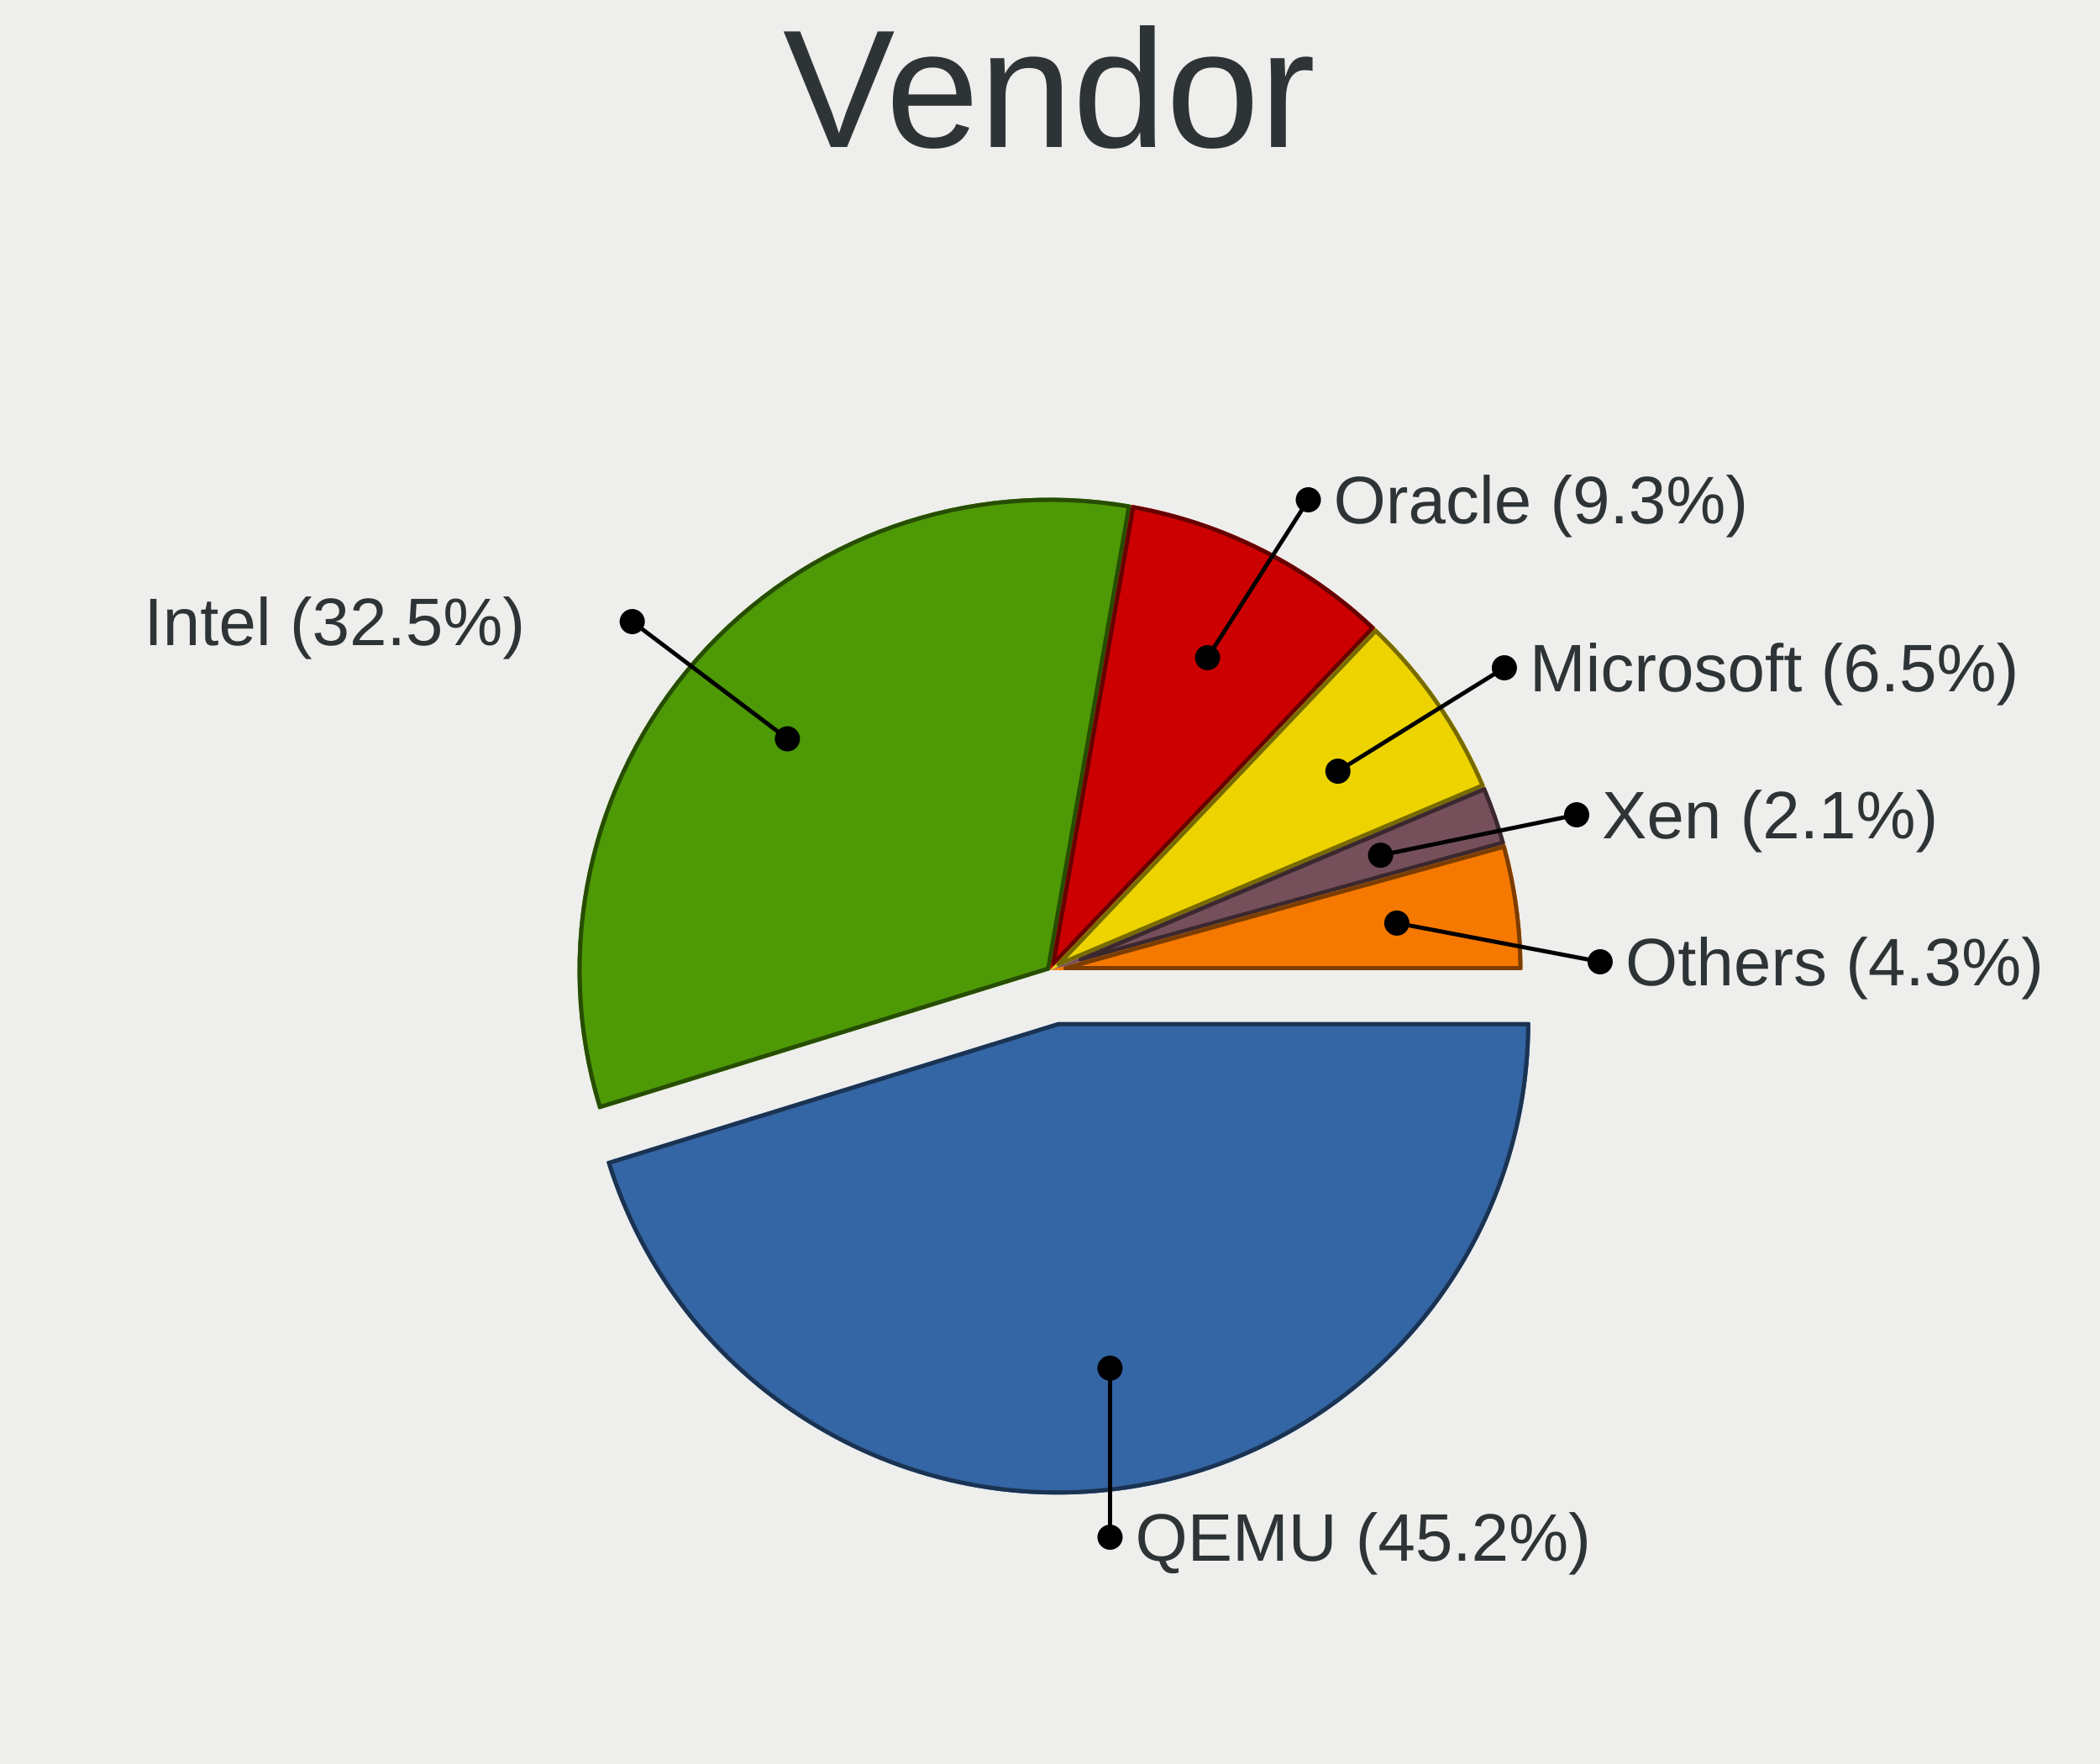
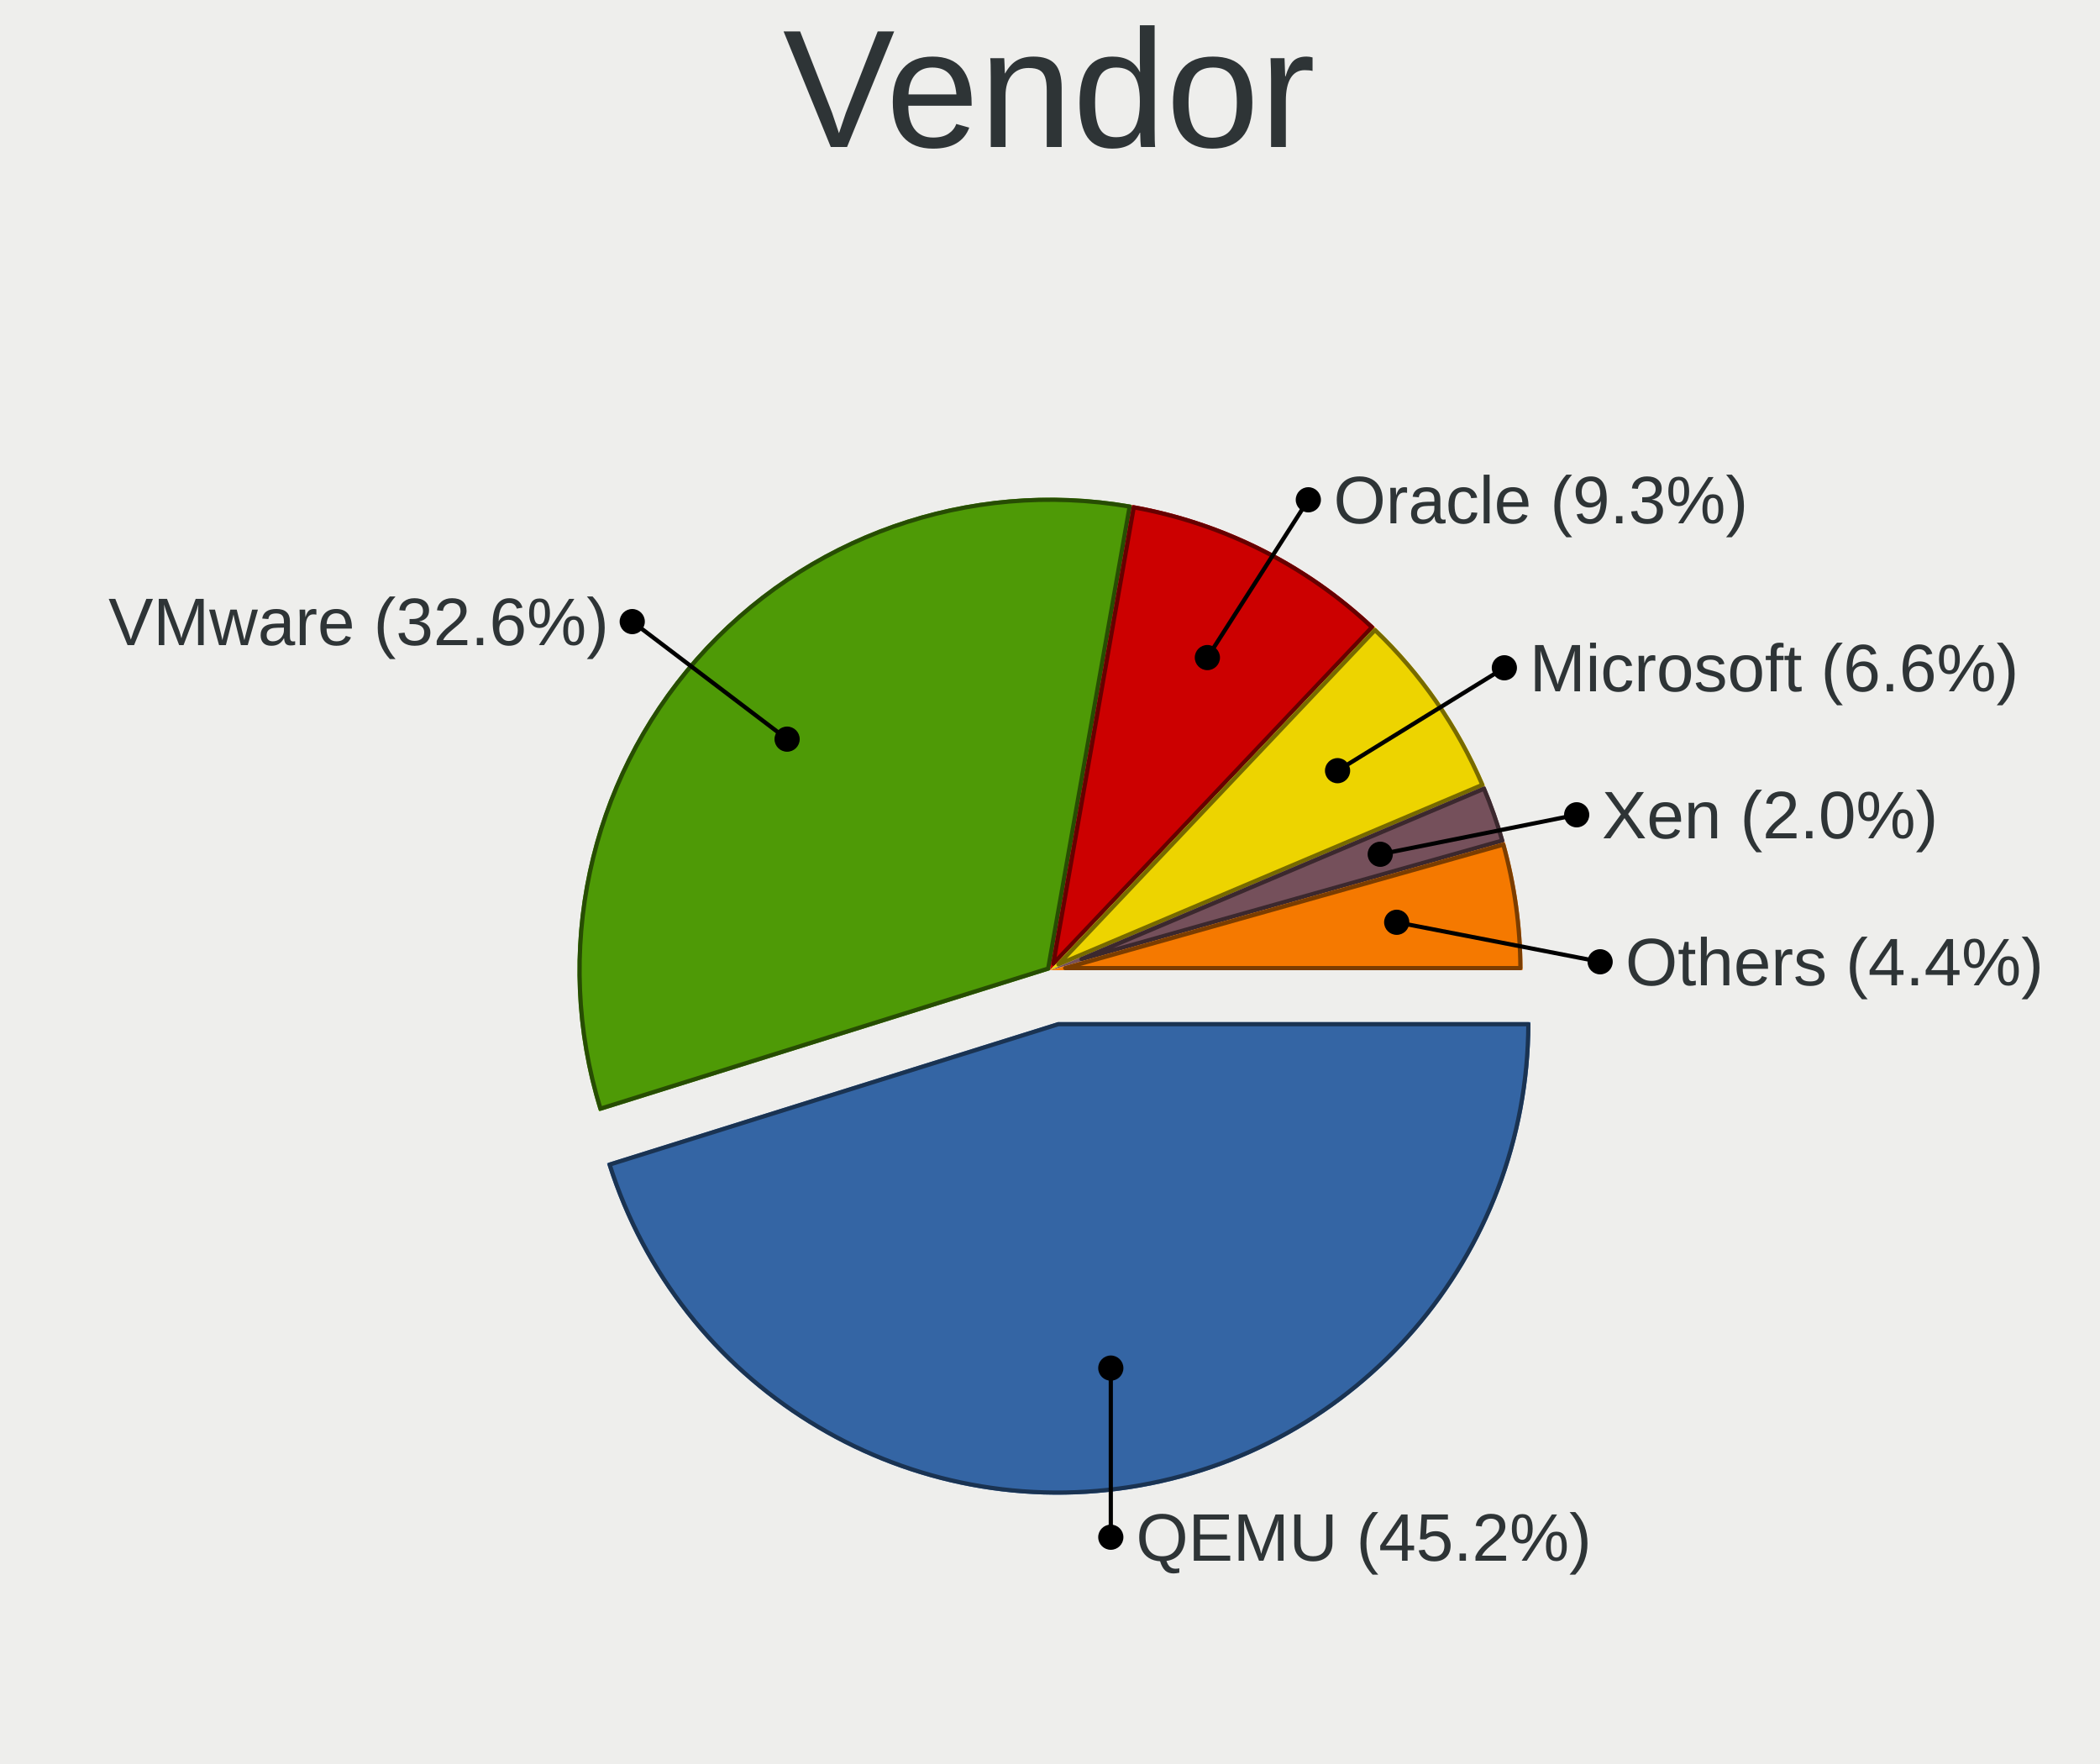
<svg xmlns="http://www.w3.org/2000/svg" width="500" height="420" version="1.0" id="ezcGraph">
  <defs />
  <g id="ezcGraphChart" color-rendering="optimizeQuality" shape-rendering="geometricPrecision" text-rendering="optimizeLegibility">
    <path d=" M 0,420 L 0,0 L 500,0 L 500,420 L 0,420 z " style="fill: #eeeeec; fill-opacity: 1.00; stroke: none;" id="ezcGraphPolygon_1" />
    <path d=" M 0,42 L 0,0 L 500,0 L 500,42 L 0,42 z " style="fill: #000000; fill-opacity: 0.00; stroke: none;" id="ezcGraphPolygon_2" />
-     <path d="M 251.86,243.36 L 364.36,243.36 A 112.50,112.50 0 0,1 144.37,276.55 z" style="fill: #3465a4; fill-opacity: 1.00; stroke: none; cursor: pointer;" id="ezcGraphCircleSector_4" />
-     <path d="M 251.94,243.86 L 363.86,243.86 A 112.00,112.00 0 0,1 145.00,276.88 z" style="fill: none; stroke: #1a3352; stroke-width: 1; stroke-opacity: 1.00; stroke-linecap: round; stroke-linejoin: round;" id="ezcGraphCircleSector_5" />
-     <path d="M 250.00,231.00 L 142.51,264.19 A 112.50,112.50 0 0,1 269.39,120.18 z" style="fill: #4e9a06; fill-opacity: 1.00; stroke: none; cursor: pointer;" id="ezcGraphCircleSector_6" />
-     <path d="M 249.56,230.61 L 142.84,263.56 A 112.00,112.00 0 0,1 268.81,120.59 z" style="fill: none; stroke: #274d03; stroke-width: 1; stroke-opacity: 1.00; stroke-linecap: round; stroke-linejoin: round;" id="ezcGraphCircleSector_7" />
-     <path d="M 250.00,231.00 L 269.39,120.18 A 112.50,112.50 0 0,1 327.54,149.49 z" style="fill: #cc0000; fill-opacity: 1.00; stroke: none; cursor: pointer;" id="ezcGraphCircleSector_8" />
-     <path d="M 250.78,229.46 L 269.80,120.76 A 112.00,112.00 0 0,1 326.83,149.51 z" style="fill: none; stroke: #660000; stroke-width: 1; stroke-opacity: 1.00; stroke-linecap: round; stroke-linejoin: round;" id="ezcGraphCircleSector_9" />
-     <path d="M 250.00,231.00 L 327.54,149.49 A 112.50,112.50 0 0,1 353.65,187.26 z" style="fill: #edd400; fill-opacity: 1.00; stroke: none; cursor: pointer;" id="ezcGraphCircleSector_10" />
-     <path d="M 252.02,229.61 L 327.56,150.20 A 112.00,112.00 0 0,1 352.99,187.00 z" style="fill: none; stroke: #776a00; stroke-width: 1; stroke-opacity: 1.00; stroke-linecap: round; stroke-linejoin: round;" id="ezcGraphCircleSector_11" />
-     <path d="M 250.00,231.00 L 353.65,187.26 A 112.50,112.50 0 0,1 358.42,200.98 z" style="fill: #75505b; fill-opacity: 1.00; stroke: none; cursor: pointer;" id="ezcGraphCircleSector_12" />
-     <path d="M 257.32,228.46 L 353.38,187.92 A 112.00,112.00 0 0,1 357.81,200.63 z" style="fill: none; stroke: #3b282e; stroke-width: 1; stroke-opacity: 1.00; stroke-linecap: round; stroke-linejoin: round;" id="ezcGraphCircleSector_13" />
-     <path d="M 250.00,231.00 L 358.42,200.98 A 112.50,112.50 0 0,1 362.50,231.00 z" style="fill: #f57900; fill-opacity: 1.00; stroke: none;" id="ezcGraphCircleSector_14" />
-     <path d="M 253.68,230.50 L 358.07,201.60 A 112.00,112.00 0 0,1 362.00,230.50 z" style="fill: none; stroke: #7b3d00; stroke-width: 1; stroke-opacity: 1.00; stroke-linecap: round; stroke-linejoin: round;" id="ezcGraphCircleSector_15" />
-     <path d=" M 187.475,175.909 L 150.533,148" style="fill: none; stroke: #000000; stroke-width: 1; stroke-opacity: 1.00; stroke-linecap: round; stroke-linejoin: round;" id="ezcGraphLine_16" />
-     <ellipse cx="187.475" cy="175.909" rx="3" ry="3" style="fill: #000000; fill-opacity: 1.00; stroke: none;" id="ezcGraphCircle_17" />
+     <path d="M 251.89,243.36 L 364.39,243.36 A 112.50,112.50 0 0,1 144.52,276.96 z" style="fill: #3465a4; fill-opacity: 1.00; stroke: none; cursor: pointer;" id="ezcGraphCircleSector_4" />
+     <path d="M 251.96,243.86 L 363.89,243.86 A 112.00,112.00 0 0,1 145.15,277.28 z" style="fill: none; stroke: #1a3352; stroke-width: 1; stroke-opacity: 1.00; stroke-linecap: round; stroke-linejoin: round;" id="ezcGraphCircleSector_5" />
+     <path d="M 250.00,231.00 L 142.63,264.60 A 112.50,112.50 0 0,1 269.54,120.21 z" style="fill: #4e9a06; fill-opacity: 1.00; stroke: none; cursor: pointer;" id="ezcGraphCircleSector_6" />
+     <path d="M 249.56,230.61 L 142.96,263.97 A 112.00,112.00 0 0,1 268.96,120.61 z" style="fill: none; stroke: #274d03; stroke-width: 1; stroke-opacity: 1.00; stroke-linecap: round; stroke-linejoin: round;" id="ezcGraphCircleSector_7" />
+     <path d="M 250.00,231.00 L 269.54,120.21 A 112.50,112.50 0 0,1 327.36,149.32 z" style="fill: #cc0000; fill-opacity: 1.00; stroke: none; cursor: pointer;" id="ezcGraphCircleSector_8" />
+     <path d="M 250.78,229.45 L 269.94,120.79 A 112.00,112.00 0 0,1 326.65,149.34 z" style="fill: none; stroke: #660000; stroke-width: 1; stroke-opacity: 1.00; stroke-linecap: round; stroke-linejoin: round;" id="ezcGraphCircleSector_9" />
+     <path d="M 250.00,231.00 L 327.36,149.32 A 112.50,112.50 0 0,1 353.59,187.13 z" style="fill: #edd400; fill-opacity: 1.00; stroke: none; cursor: pointer;" id="ezcGraphCircleSector_10" />
+     <path d="M 252.01,229.61 L 327.38,150.02 A 112.00,112.00 0 0,1 352.94,186.87 z" style="fill: none; stroke: #776a00; stroke-width: 1; stroke-opacity: 1.00; stroke-linecap: round; stroke-linejoin: round;" id="ezcGraphCircleSector_11" />
+     <path d="M 250.00,231.00 L 353.59,187.13 A 112.50,112.50 0 0,1 358.28,200.49 z" style="fill: #75505b; fill-opacity: 1.00; stroke: none; cursor: pointer;" id="ezcGraphCircleSector_12" />
+     <path d="M 257.50,228.37 L 353.33,187.79 A 112.00,112.00 0 0,1 357.67,200.14 z" style="fill: none; stroke: #3b282e; stroke-width: 1; stroke-opacity: 1.00; stroke-linecap: round; stroke-linejoin: round;" id="ezcGraphCircleSector_13" />
+     <path d="M 250.00,231.00 L 358.28,200.49 A 112.50,112.50 0 0,1 362.50,231.00 z" style="fill: #f57900; fill-opacity: 1.00; stroke: none;" id="ezcGraphCircleSector_14" />
+     <path d="M 253.62,230.50 L 357.94,201.10 A 112.00,112.00 0 0,1 362.00,230.50 z" style="fill: none; stroke: #7b3d00; stroke-width: 1; stroke-opacity: 1.00; stroke-linecap: round; stroke-linejoin: round;" id="ezcGraphCircleSector_15" />
+     <path d=" M 187.406,175.987 L 150.533,148" style="fill: none; stroke: #000000; stroke-width: 1; stroke-opacity: 1.00; stroke-linecap: round; stroke-linejoin: round;" id="ezcGraphLine_16" />
+     <ellipse cx="187.406" cy="175.987" rx="3" ry="3" style="fill: #000000; fill-opacity: 1.00; stroke: none;" id="ezcGraphCircle_17" />
    <ellipse cx="150.533" cy="148" rx="3" ry="3" style="fill: #000000; fill-opacity: 1.00; stroke: none;" id="ezcGraphCircle_18" />
-     <path d=" M 287.505,156.584 L 311.507,119" style="fill: none; stroke: #000000; stroke-width: 1; stroke-opacity: 1.00; stroke-linecap: round; stroke-linejoin: round;" id="ezcGraphLine_20" />
-     <ellipse cx="287.505" cy="156.584" rx="3" ry="3" style="fill: #000000; fill-opacity: 1.00; stroke: none;" id="ezcGraphCircle_21" />
+     <path d=" M 287.471,156.566 L 311.507,119" style="fill: none; stroke: #000000; stroke-width: 1; stroke-opacity: 1.00; stroke-linecap: round; stroke-linejoin: round;" id="ezcGraphLine_20" />
+     <ellipse cx="287.471" cy="156.566" rx="3" ry="3" style="fill: #000000; fill-opacity: 1.00; stroke: none;" id="ezcGraphCircle_21" />
    <ellipse cx="311.507" cy="119" rx="3" ry="3" style="fill: #000000; fill-opacity: 1.00; stroke: none;" id="ezcGraphCircle_22" />
-     <path d=" M 318.55,183.615 L 358.181,159" style="fill: none; stroke: #000000; stroke-width: 1; stroke-opacity: 1.00; stroke-linecap: round; stroke-linejoin: round;" id="ezcGraphLine_24" />
-     <ellipse cx="318.55" cy="183.615" rx="3" ry="3" style="fill: #000000; fill-opacity: 1.00; stroke: none;" id="ezcGraphCircle_25" />
+     <path d=" M 318.467,183.495 L 358.181,159" style="fill: none; stroke: #000000; stroke-width: 1; stroke-opacity: 1.00; stroke-linecap: round; stroke-linejoin: round;" id="ezcGraphLine_24" />
+     <ellipse cx="318.467" cy="183.495" rx="3" ry="3" style="fill: #000000; fill-opacity: 1.00; stroke: none;" id="ezcGraphCircle_25" />
    <ellipse cx="358.181" cy="159" rx="3" ry="3" style="fill: #000000; fill-opacity: 1.00; stroke: none;" id="ezcGraphCircle_26" />
-     <path d=" M 328.709,203.625 L 375.399,194" style="fill: none; stroke: #000000; stroke-width: 1; stroke-opacity: 1.00; stroke-linecap: round; stroke-linejoin: round;" id="ezcGraphLine_28" />
-     <ellipse cx="328.709" cy="203.625" rx="3" ry="3" style="fill: #000000; fill-opacity: 1.00; stroke: none;" id="ezcGraphCircle_29" />
+     <path d=" M 328.629,203.396 L 375.399,194" style="fill: none; stroke: #000000; stroke-width: 1; stroke-opacity: 1.00; stroke-linecap: round; stroke-linejoin: round;" id="ezcGraphLine_28" />
+     <ellipse cx="328.629" cy="203.396" rx="3" ry="3" style="fill: #000000; fill-opacity: 1.00; stroke: none;" id="ezcGraphCircle_29" />
    <ellipse cx="375.399" cy="194" rx="3" ry="3" style="fill: #000000; fill-opacity: 1.00; stroke: none;" id="ezcGraphCircle_30" />
-     <path d=" M 332.574,219.779 L 380.984,229" style="fill: none; stroke: #000000; stroke-width: 1; stroke-opacity: 1.00; stroke-linecap: round; stroke-linejoin: round;" id="ezcGraphLine_32" />
-     <ellipse cx="332.574" cy="219.779" rx="3" ry="3" style="fill: #000000; fill-opacity: 1.00; stroke: none;" id="ezcGraphCircle_33" />
+     <path d=" M 332.549,219.591 L 380.984,229" style="fill: none; stroke: #000000; stroke-width: 1; stroke-opacity: 1.00; stroke-linecap: round; stroke-linejoin: round;" id="ezcGraphLine_32" />
+     <ellipse cx="332.549" cy="219.591" rx="3" ry="3" style="fill: #000000; fill-opacity: 1.00; stroke: none;" id="ezcGraphCircle_33" />
    <ellipse cx="380.984" cy="229" rx="3" ry="3" style="fill: #000000; fill-opacity: 1.00; stroke: none;" id="ezcGraphCircle_34" />
-     <path d=" M 264.296,325.761 L 264.296,366" style="fill: none; stroke: #000000; stroke-width: 1; stroke-opacity: 1.00; stroke-linecap: round; stroke-linejoin: round;" id="ezcGraphLine_36" />
-     <ellipse cx="264.296" cy="325.761" rx="3" ry="3" style="fill: #000000; fill-opacity: 1.00; stroke: none;" id="ezcGraphCircle_37" />
-     <ellipse cx="264.296" cy="366" rx="3" ry="3" style="fill: #000000; fill-opacity: 1.00; stroke: none;" id="ezcGraphCircle_38" />
+     <path d=" M 264.477,325.734 L 264.477,366" style="fill: none; stroke: #000000; stroke-width: 1; stroke-opacity: 1.00; stroke-linecap: round; stroke-linejoin: round;" id="ezcGraphLine_36" />
+     <ellipse cx="264.477" cy="325.734" rx="3" ry="3" style="fill: #000000; fill-opacity: 1.00; stroke: none;" id="ezcGraphCircle_37" />
+     <ellipse cx="264.477" cy="366" rx="3" ry="3" style="fill: #000000; fill-opacity: 1.00; stroke: none;" id="ezcGraphCircle_38" />
    <g id="ezcGraphTextBox_3">
      <path d=" M 185.9,42 L 185.9,0.5 L 314.6,0.5 L 314.6,42 L 185.9,42 z " style="fill: #ffffff; fill-opacity: 0.00; stroke: none;" id="ezcGraphPolygon_40" />
      <text id="ezcGraphTextBox_3_text" x="186.4" text-length="127.2px" y="35" style="font-size: 40px; font-family: 'Arial'; fill: #2e3436; fill-opacity: 1.00; stroke: none;">Vendor</text>
    </g>
    <g id="ezcGraphTextBox_19" style=" cursor: pointer;">
-       <path d=" M 33.793,157 L 33.793,139.5 L 145.533,139.5 L 145.533,157 L 33.793,157 z " style="fill: #ffffff; fill-opacity: 0.00; stroke: none;" id="ezcGraphPolygon_41" />
-       <text id="ezcGraphTextBox_19_text" x="34.293" text-length="110.24px" y="153.6" style="font-size: 16px; font-family: 'Arial'; fill: #2e3436; fill-opacity: 1.00; stroke: none;">Intel (32.5%)</text>
+       <path d=" M 25.313,157 L 25.313,139.5 L 145.533,139.5 L 145.533,157 L 25.313,157 z " style="fill: #ffffff; fill-opacity: 0.00; stroke: none;" id="ezcGraphPolygon_41" />
+       <text id="ezcGraphTextBox_19_text" x="25.813" text-length="118.72px" y="153.6" style="font-size: 16px; font-family: 'Arial'; fill: #2e3436; fill-opacity: 1.00; stroke: none;">VMware (32.6%)</text>
    </g>
    <g id="ezcGraphTextBox_23" style=" cursor: pointer;">
      <path d=" M 317.007,128 L 317.007,110.5 L 428.747,110.5 L 428.747,128 L 317.007,128 z " style="fill: #ffffff; fill-opacity: 0.00; stroke: none;" id="ezcGraphPolygon_42" />
      <text id="ezcGraphTextBox_23_text" x="317.507" text-length="110.24px" y="124.6" style="font-size: 16px; font-family: 'Arial'; fill: #2e3436; fill-opacity: 1.00; stroke: none;">Oracle (9.3%)</text>
    </g>
    <g id="ezcGraphTextBox_27" style=" cursor: pointer;">
      <path d=" M 363.681,168 L 363.681,150.5 L 500.861,150.5 L 500.861,168 L 363.681,168 z " style="fill: #ffffff; fill-opacity: 0.00; stroke: none;" id="ezcGraphPolygon_43" />
-       <text id="ezcGraphTextBox_27_text" x="364.181" text-length="135.68px" y="164.6" style="font-size: 16px; font-family: 'Arial'; fill: #2e3436; fill-opacity: 1.00; stroke: none;">Microsoft (6.5%)</text>
+       <text id="ezcGraphTextBox_27_text" x="364.181" text-length="135.68px" y="164.6" style="font-size: 16px; font-family: 'Arial'; fill: #2e3436; fill-opacity: 1.00; stroke: none;">Microsoft (6.6%)</text>
    </g>
    <g id="ezcGraphTextBox_31" style=" cursor: pointer;">
      <path d=" M 380.899,203 L 380.899,185.5 L 467.199,185.5 L 467.199,203 L 380.899,203 z " style="fill: #ffffff; fill-opacity: 0.00; stroke: none;" id="ezcGraphPolygon_44" />
-       <text id="ezcGraphTextBox_31_text" x="381.399" text-length="84.8px" y="199.6" style="font-size: 16px; font-family: 'Arial'; fill: #2e3436; fill-opacity: 1.00; stroke: none;">Xen (2.1%)</text>
+       <text id="ezcGraphTextBox_31_text" x="381.399" text-length="84.8px" y="199.6" style="font-size: 16px; font-family: 'Arial'; fill: #2e3436; fill-opacity: 1.00; stroke: none;">Xen (2.0%)</text>
    </g>
    <g id="ezcGraphTextBox_35">
      <path d=" M 386.484,238 L 386.484,220.5 L 498.224,220.5 L 498.224,238 L 386.484,238 z " style="fill: #ffffff; fill-opacity: 0.00; stroke: none;" id="ezcGraphPolygon_45" />
-       <text id="ezcGraphTextBox_35_text" x="386.984" text-length="110.24px" y="234.6" style="font-size: 16px; font-family: 'Arial'; fill: #2e3436; fill-opacity: 1.00; stroke: none;">Others (4.3%)</text>
+       <text id="ezcGraphTextBox_35_text" x="386.984" text-length="110.24px" y="234.6" style="font-size: 16px; font-family: 'Arial'; fill: #2e3436; fill-opacity: 1.00; stroke: none;">Others (4.4%)</text>
    </g>
    <g id="ezcGraphTextBox_39" style=" cursor: pointer;">
-       <path d=" M 269.796,375 L 269.796,357.5 L 373.057,357.5 L 373.057,375 L 269.796,375 z " style="fill: #ffffff; fill-opacity: 0.00; stroke: none;" id="ezcGraphPolygon_46" />
-       <text id="ezcGraphTextBox_39_text" x="270.296" text-length="101.76px" y="371.6" style="font-size: 16px; font-family: 'Arial'; fill: #2e3436; fill-opacity: 1.00; stroke: none;">QEMU (45.2%)</text>
+       <path d=" M 269.977,375 L 269.977,357.5 L 373.237,357.5 L 373.237,375 L 269.977,375 z " style="fill: #ffffff; fill-opacity: 0.00; stroke: none;" id="ezcGraphPolygon_46" />
+       <text id="ezcGraphTextBox_39_text" x="270.477" text-length="101.76px" y="371.6" style="font-size: 16px; font-family: 'Arial'; fill: #2e3436; fill-opacity: 1.00; stroke: none;">QEMU (45.2%)</text>
    </g>
  </g>
</svg>
